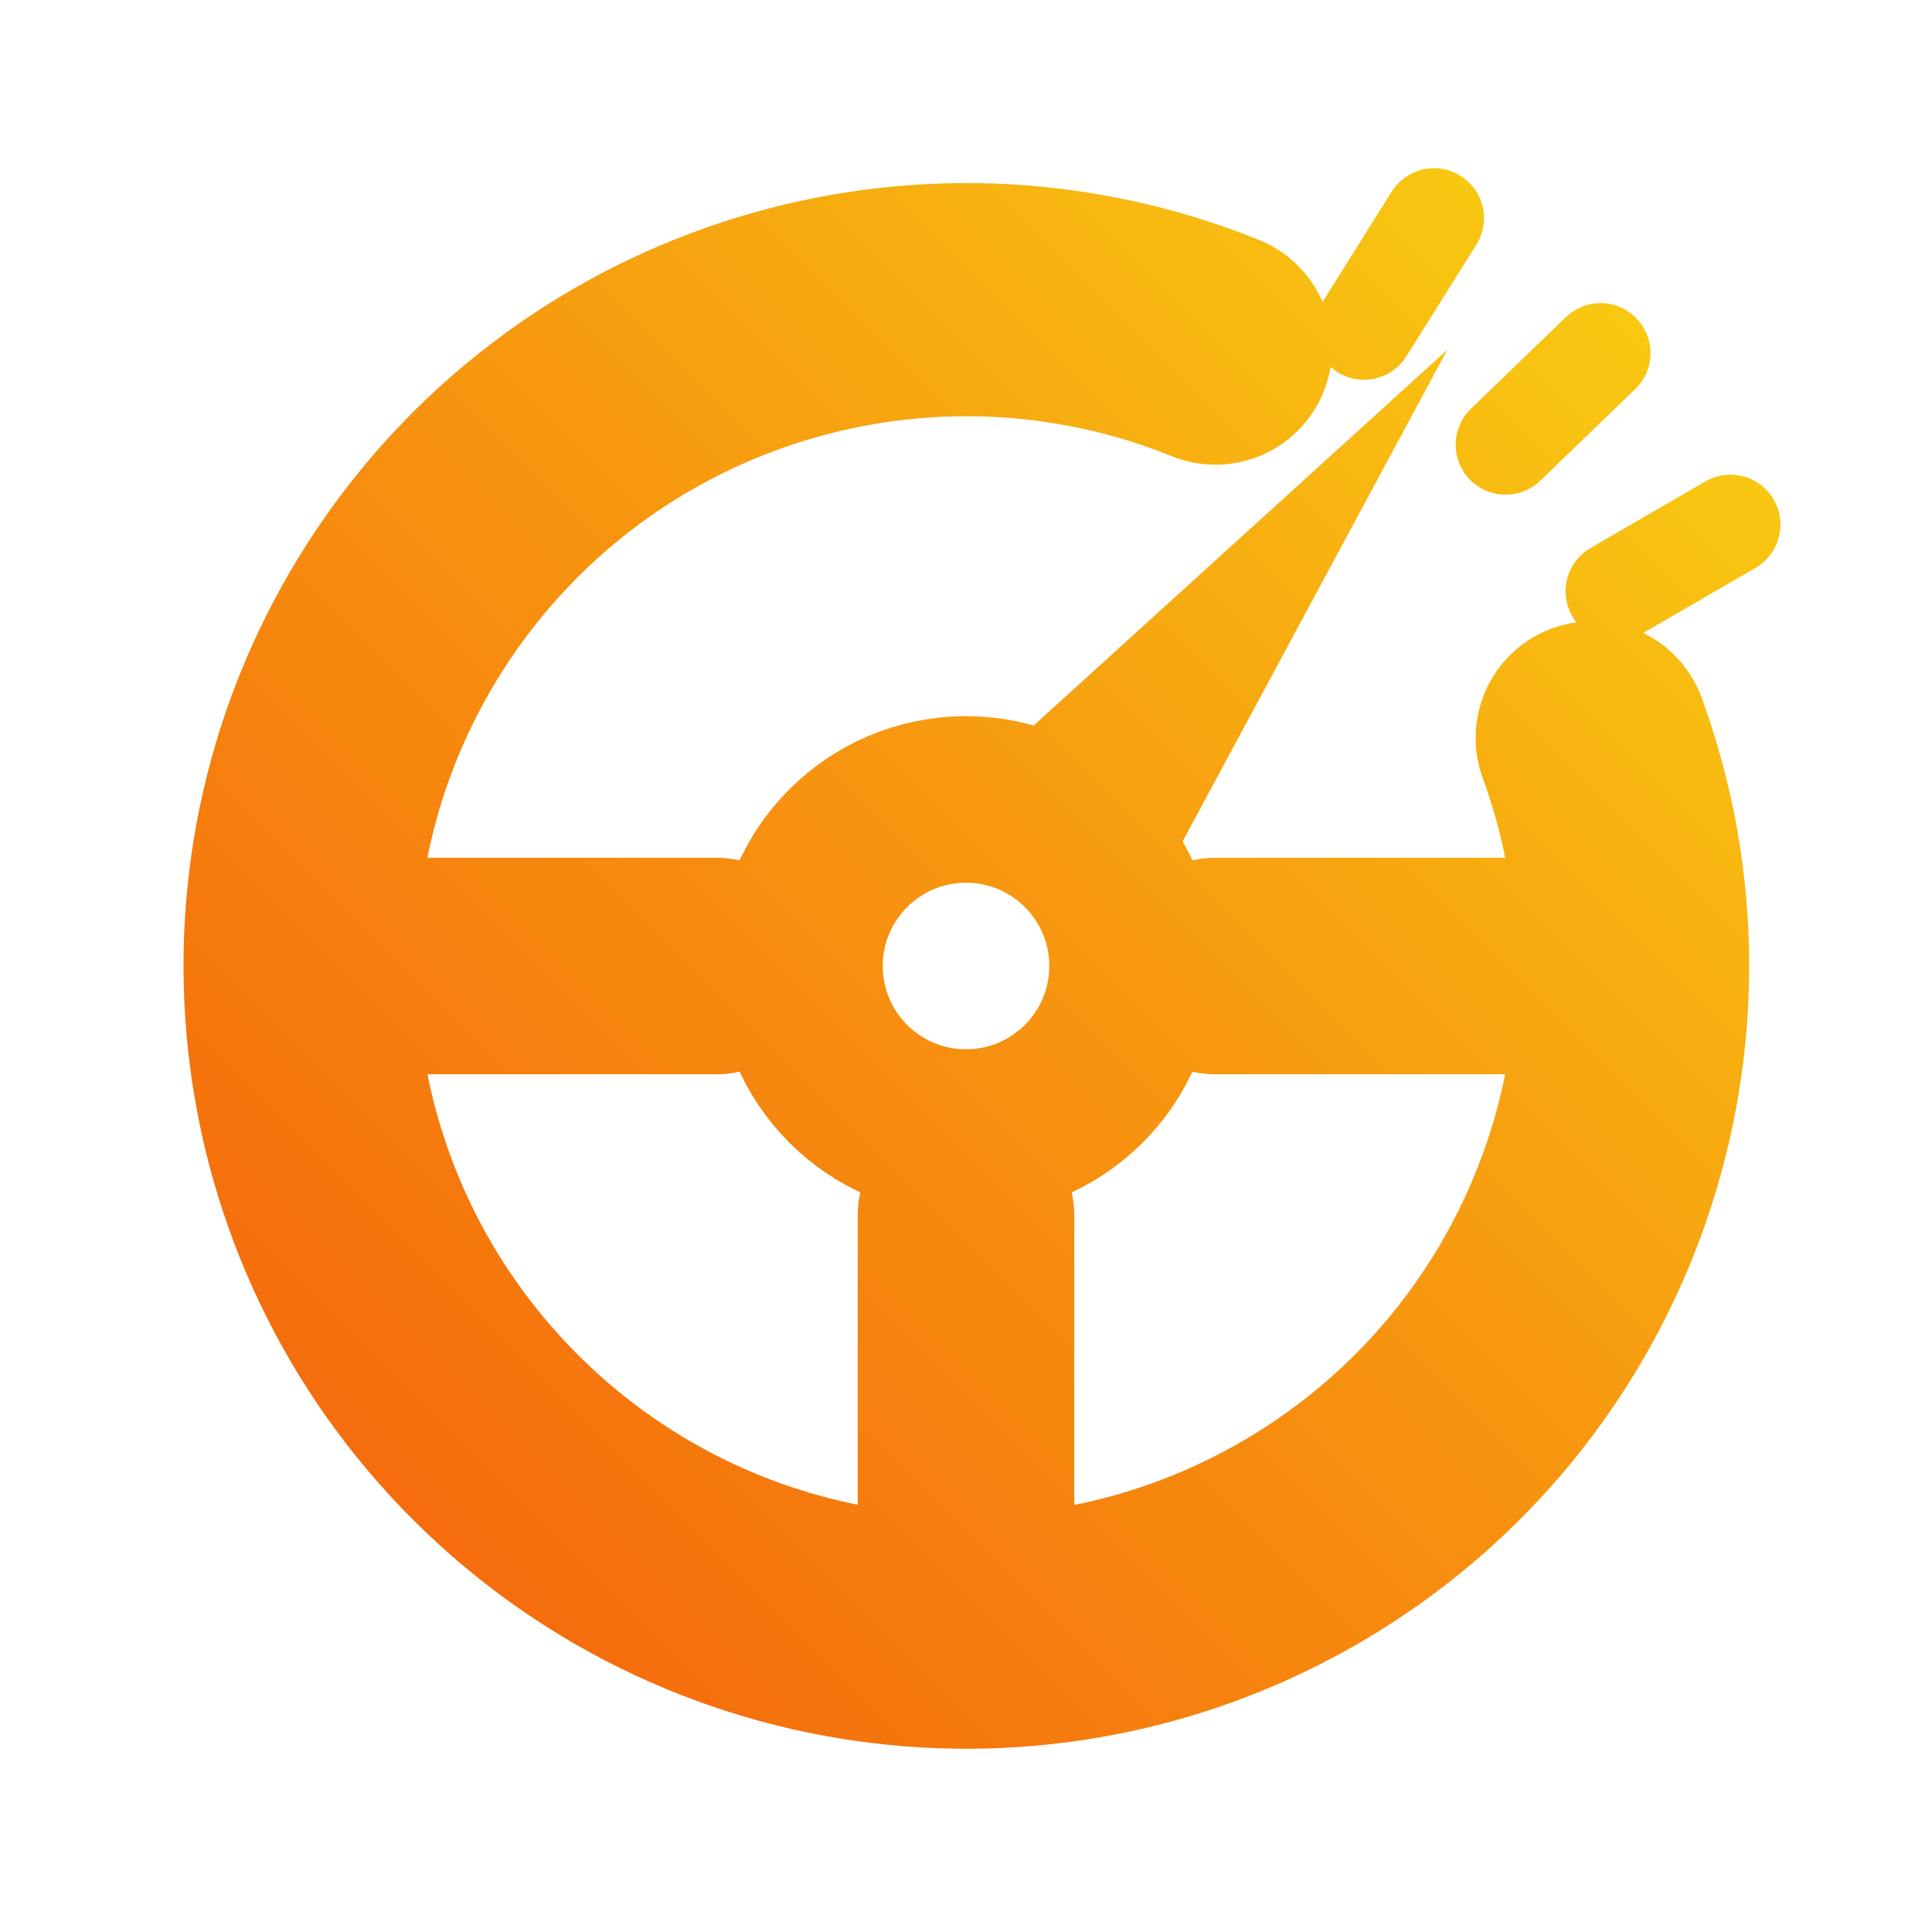
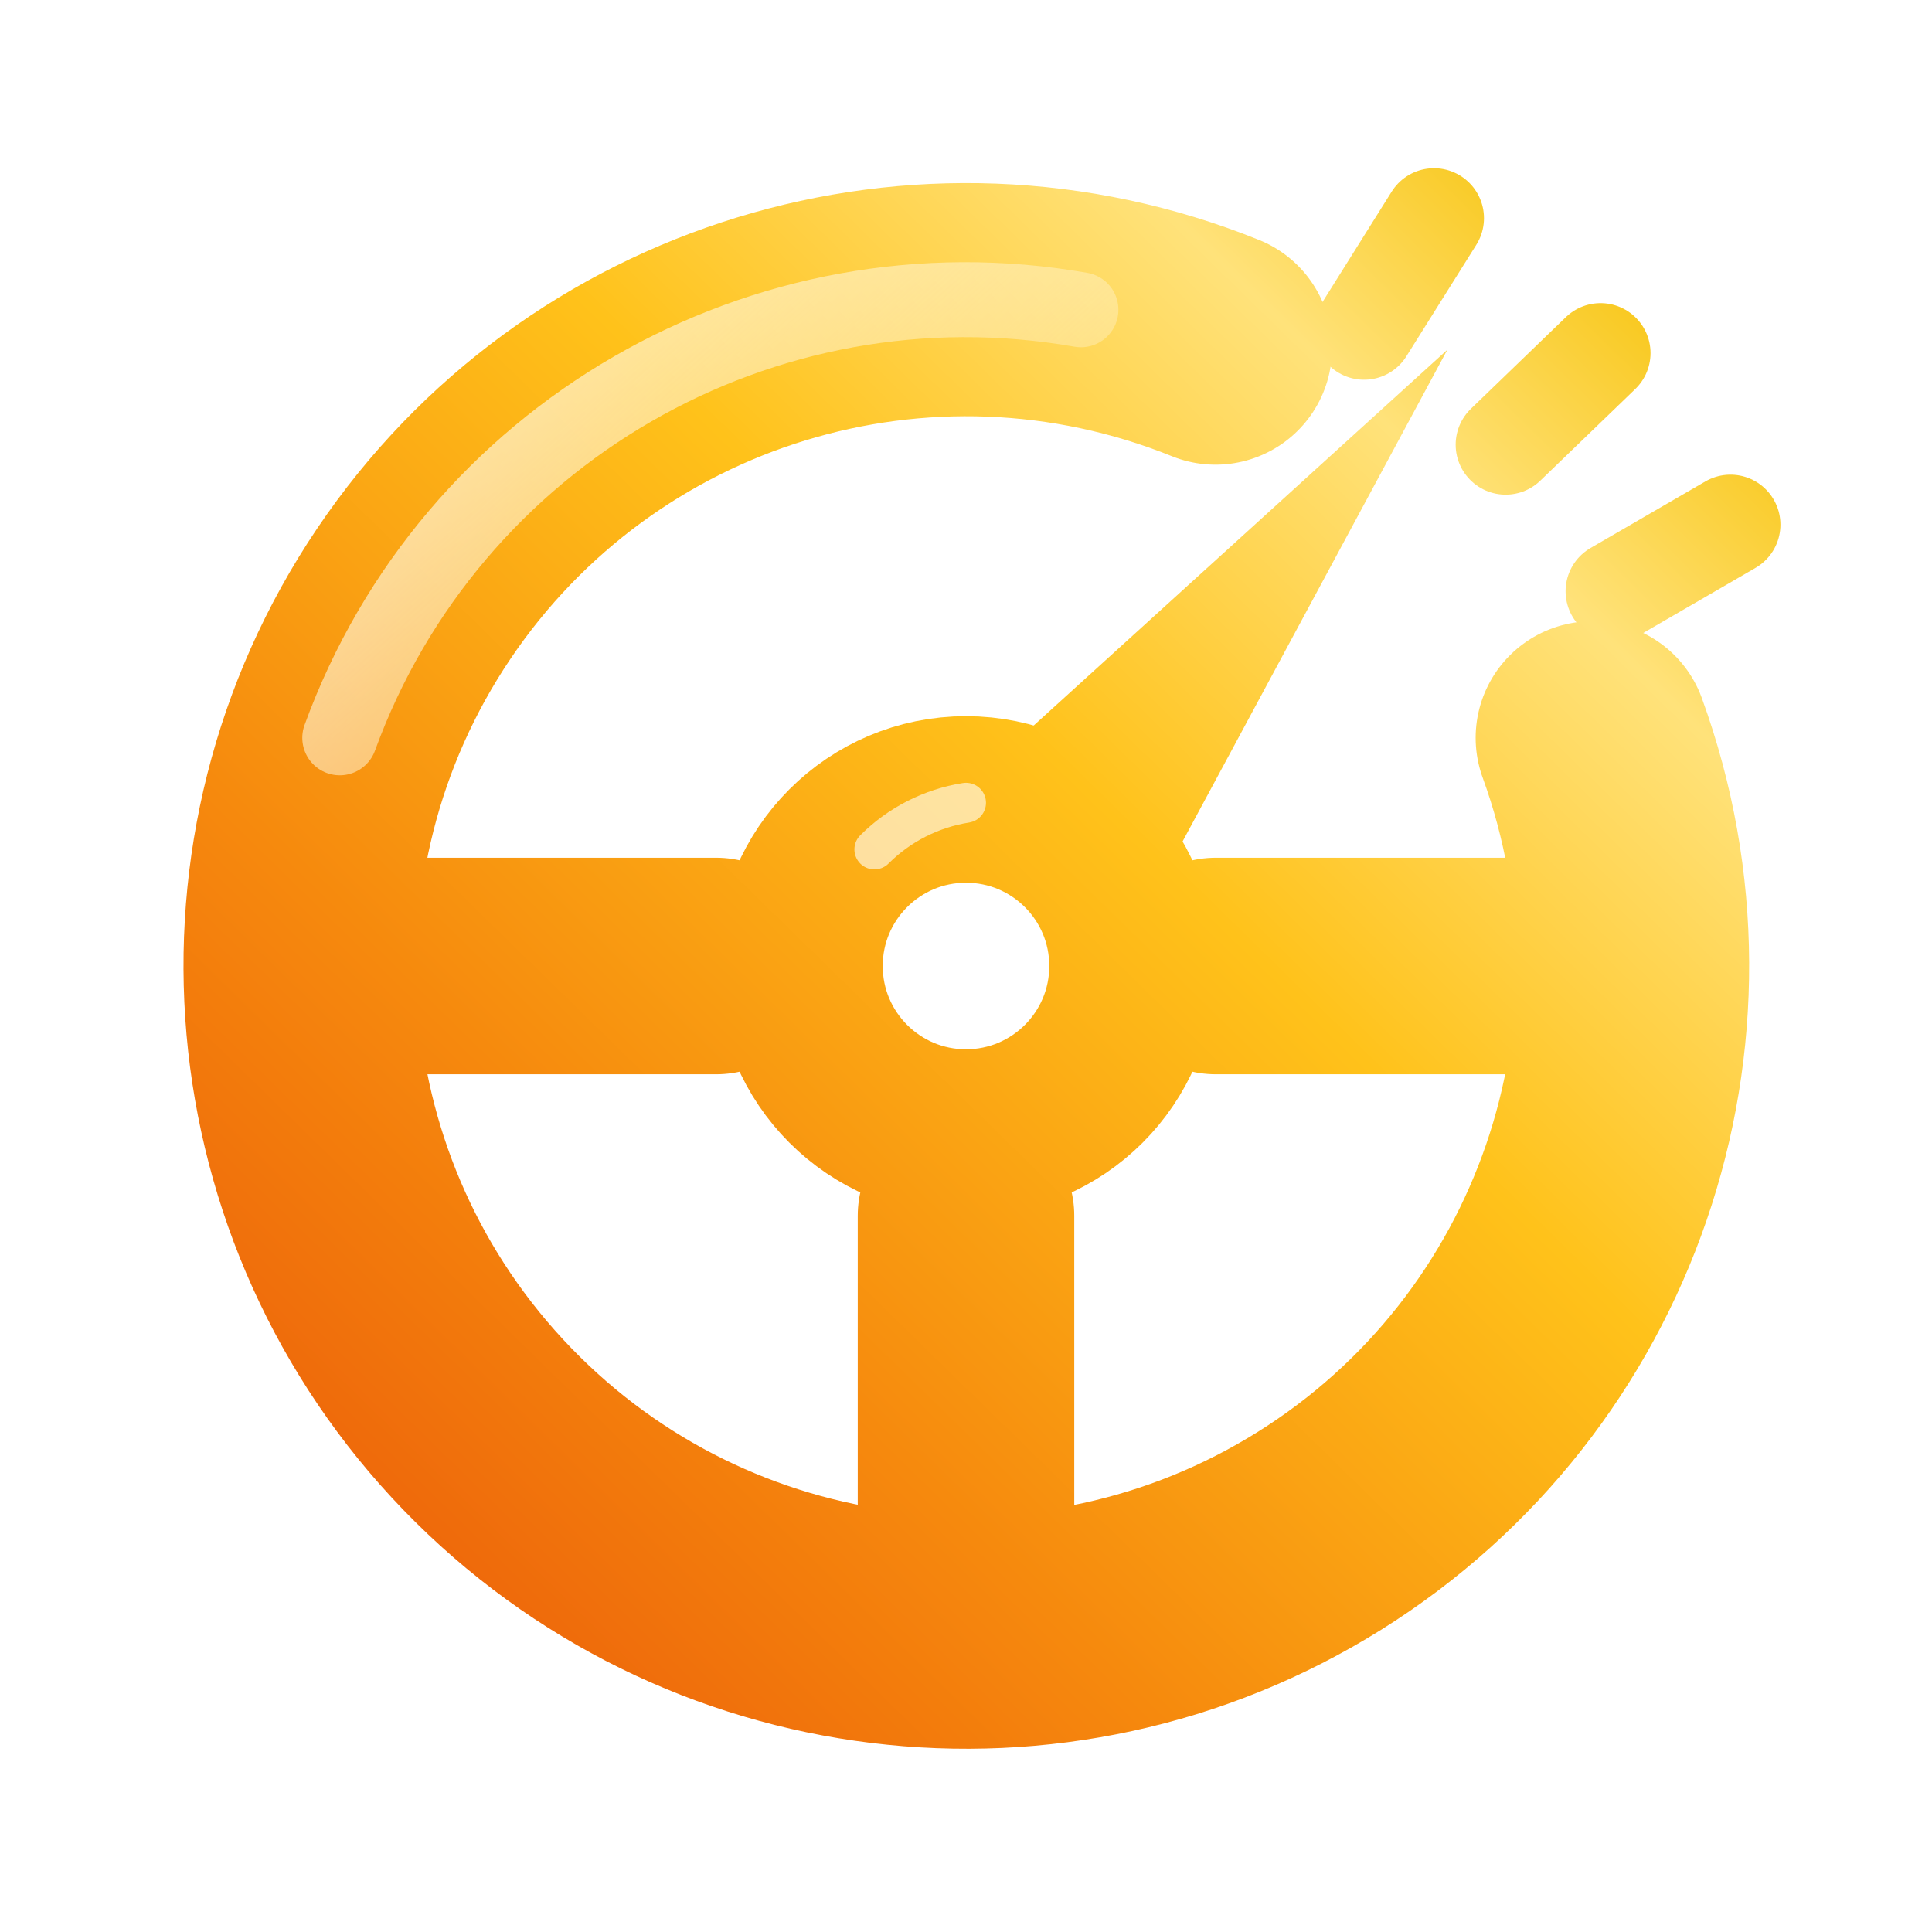
<svg xmlns="http://www.w3.org/2000/svg" viewBox="-8 -8 116 116" fill="none" role="img" aria-label="Ginoco">
  <defs>
-     <linearGradient id="gc" x1="6" y1="94" x2="94" y2="6" gradientUnits="userSpaceOnUse">
-       <stop offset="0" stop-color="#f4600c" />
-       <stop offset="0.5" stop-color="#f7920f" />
-       <stop offset="1" stop-color="#f8cf12" />
+     <linearGradient id="gc" x1="6" y1="96" x2="92" y2="8" gradientUnits="userSpaceOnUse">
+       <stop offset="0" stop-color="#e9530a" />
+       <stop offset="0.32" stop-color="#f6890d" />
+       <stop offset="0.62" stop-color="#ffc21a" />
+       <stop offset="0.85" stop-color="#ffe27a" />
+       <stop offset="1" stop-color="#f7c40f" />
+     </linearGradient>
+     <linearGradient id="gsheen" x1="20" y1="6" x2="55" y2="45" gradientUnits="userSpaceOnUse">
+       <stop offset="0" stop-color="#fff6da" stop-opacity="0.85" />
+       <stop offset="1" stop-color="#fff6da" stop-opacity="0" />
    </linearGradient>
  </defs>
  <path d="M87.6 36.3 A40 40 0 1 1 64.98 12.9" stroke="url(#gc)" stroke-width="14" stroke-linecap="round" fill="none" />
  <circle cx="50" cy="50" r="10" stroke="url(#gc)" stroke-width="10" fill="none" />
  <g stroke="url(#gc)" stroke-width="13" stroke-linecap="round">
    <line x1="35" y1="50" x2="17" y2="50" />
    <line x1="65" y1="50" x2="83" y2="50" />
    <line x1="50" y1="65" x2="50" y2="83" />
  </g>
  <polygon points="62.1,44.2 78.9,13 52.7,36.8" fill="url(#gc)" />
  <g stroke="url(#gc)" stroke-width="6" stroke-linecap="round">
    <line x1="73.9" y1="11.8" x2="78.1" y2="5.1" />
    <line x1="82.4" y1="18.7" x2="88.1" y2="13.2" />
    <line x1="89" y1="27.5" x2="95.9" y2="23.5" />
  </g>
+   <path d="M56.9 10.6 A40 40 0 0 0 12.4 36.3" stroke="url(#gsheen)" stroke-width="4.5" stroke-linecap="round" fill="none" />
+   <path d="M44.5 43 A10 10 0 0 1 50 40.2" stroke="#fff6da" stroke-opacity="0.7" stroke-width="2.4" stroke-linecap="round" fill="none" />
</svg>
